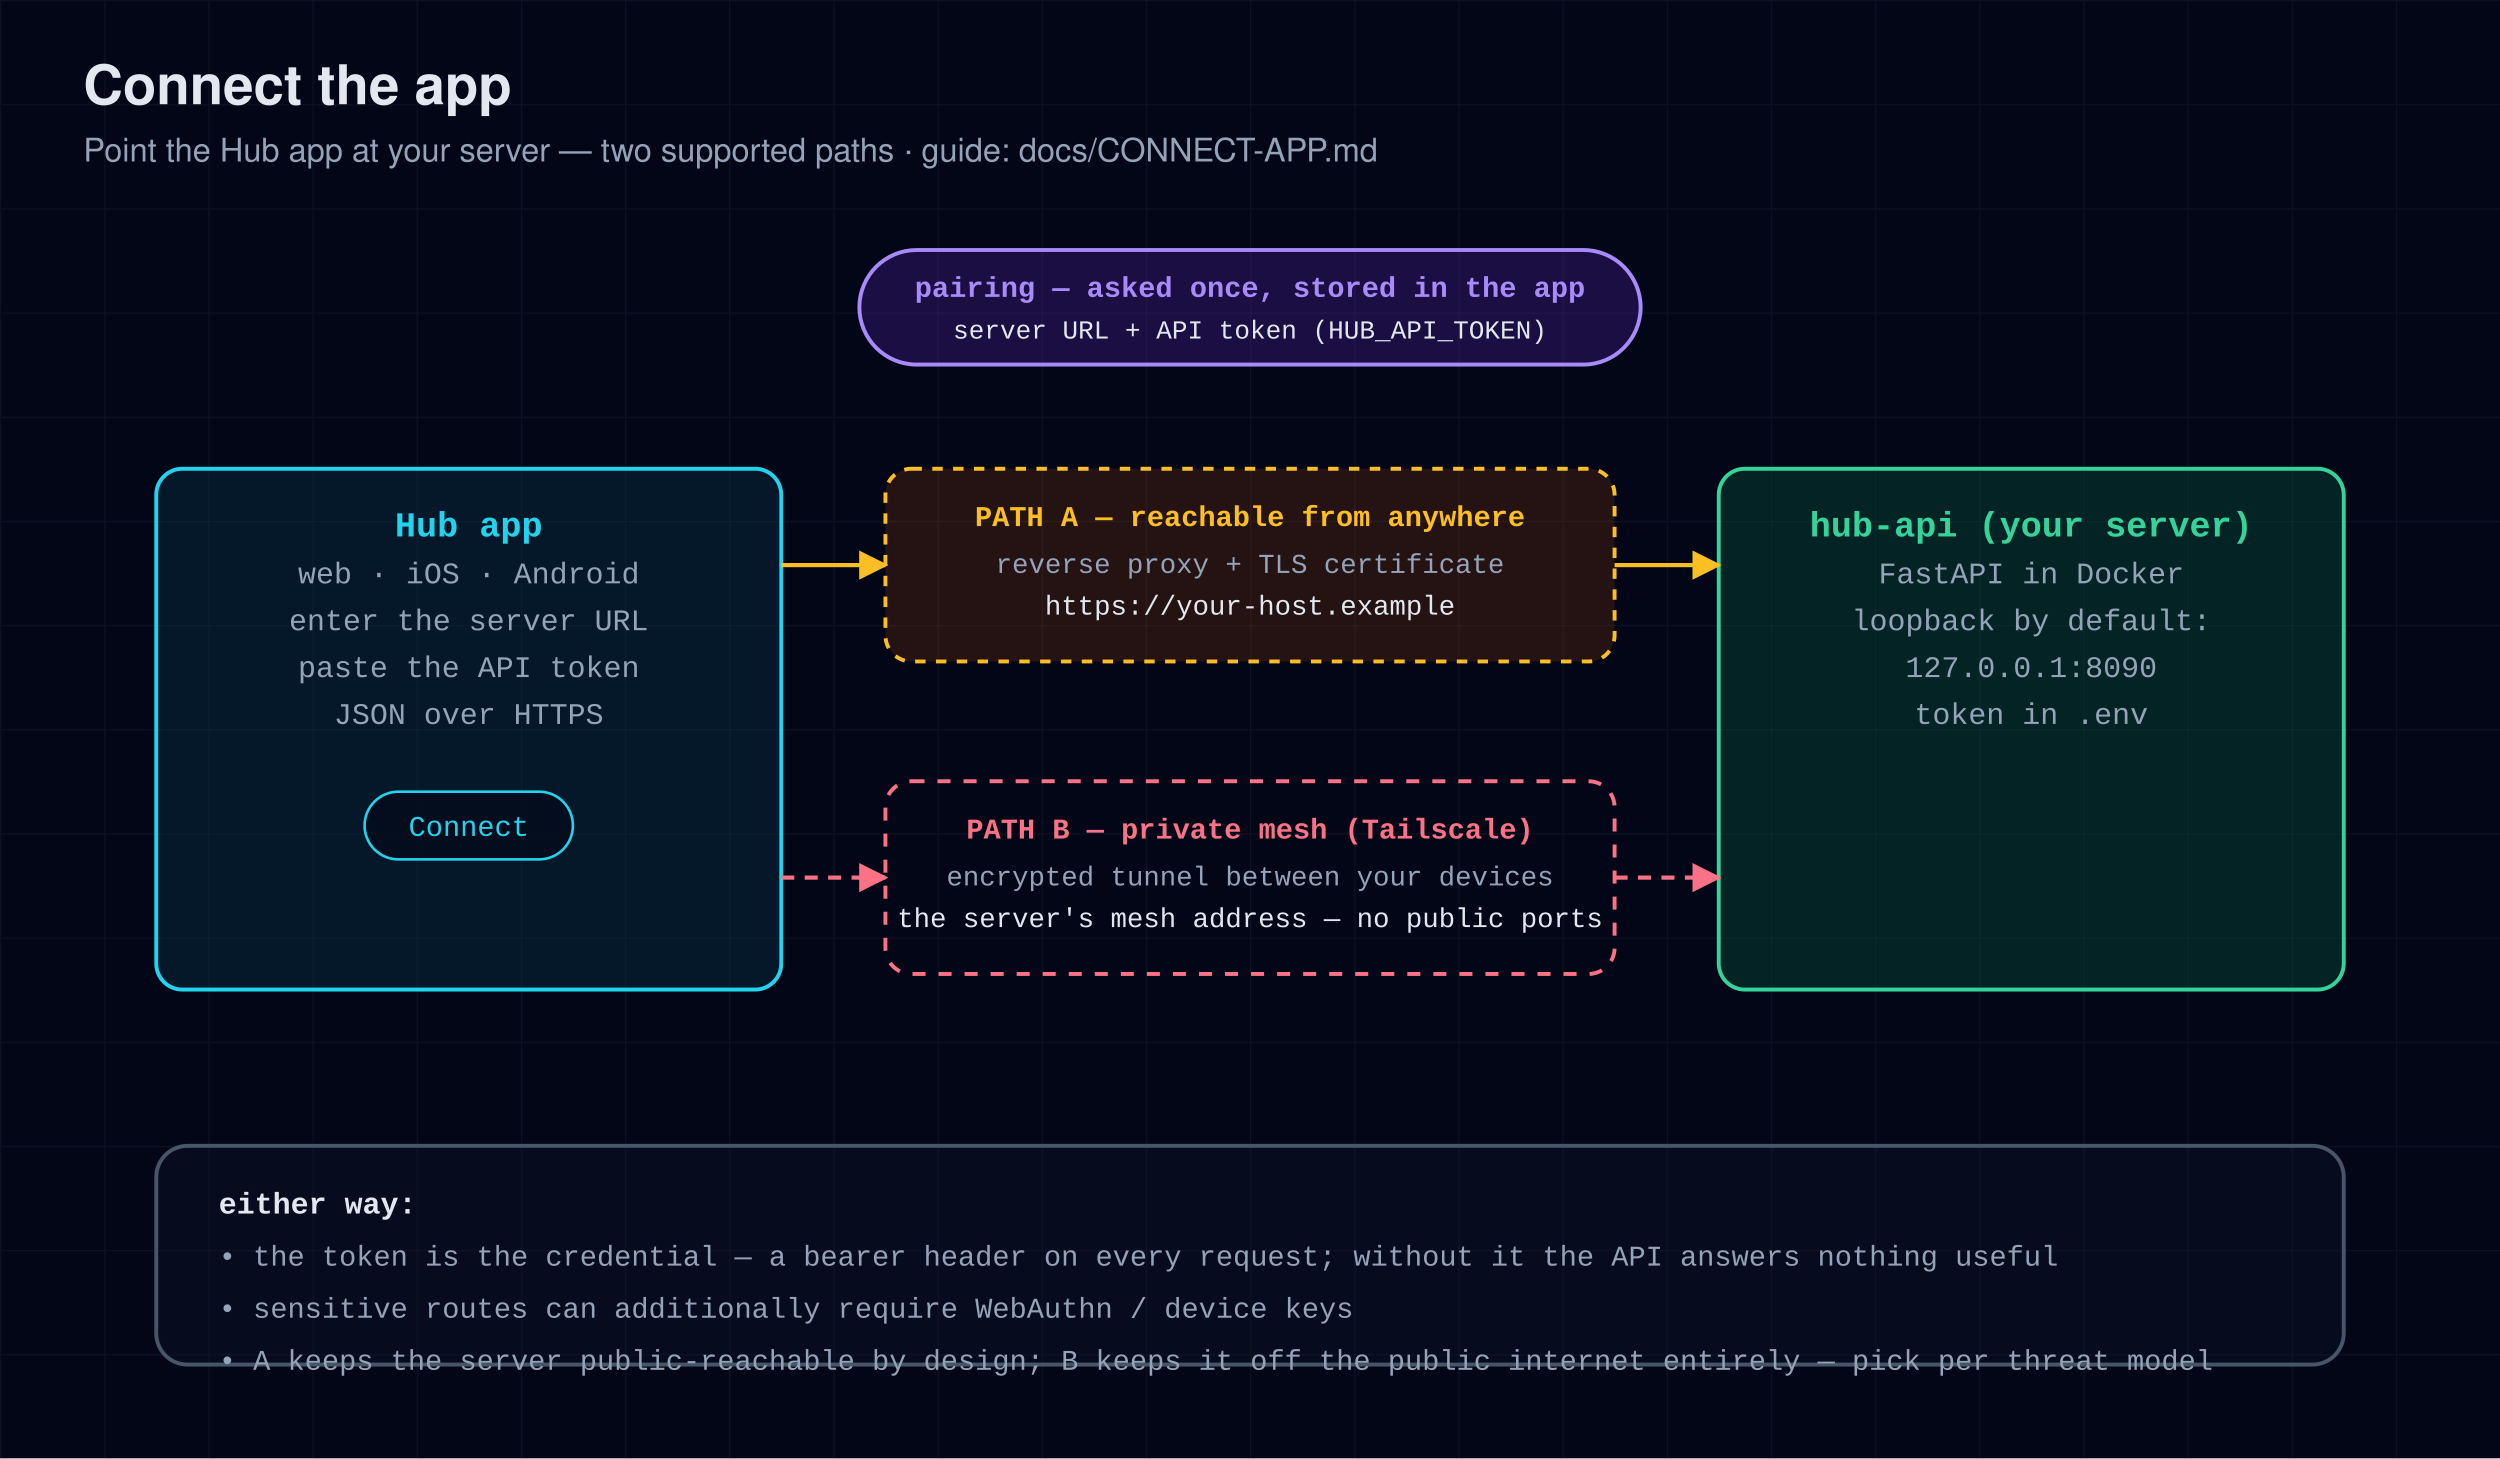
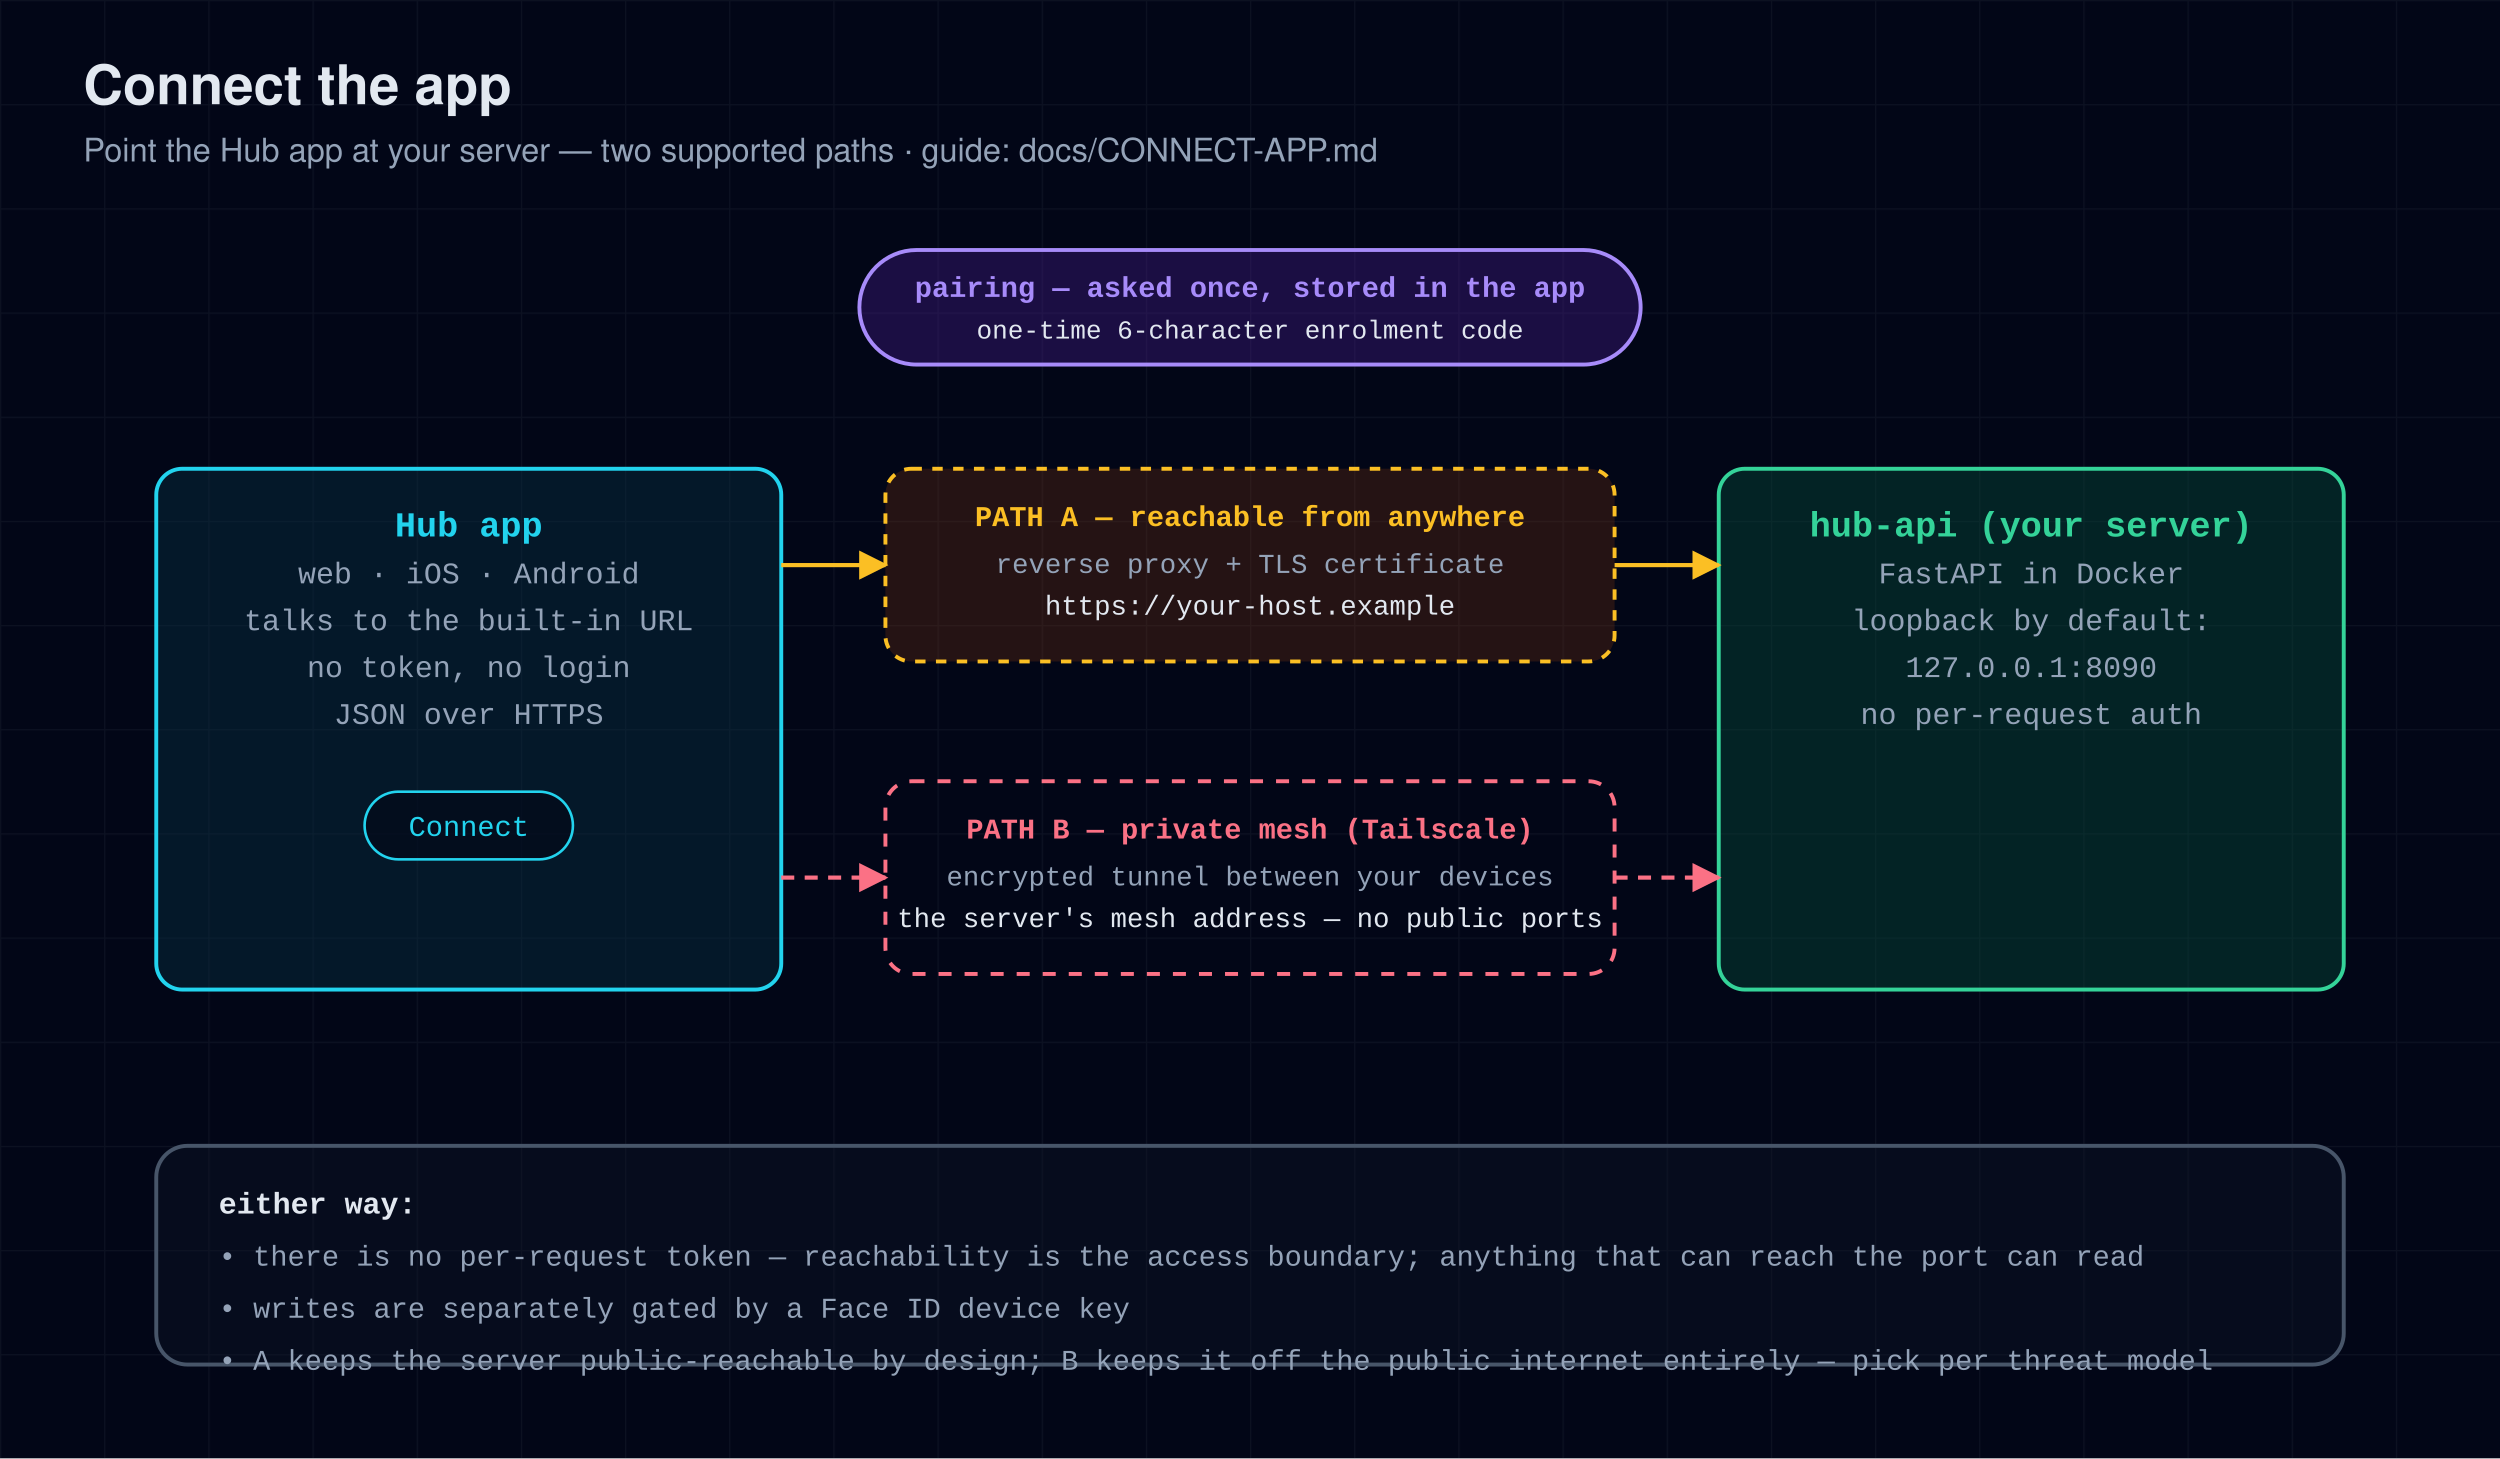
<svg xmlns="http://www.w3.org/2000/svg" viewBox="0 0 960 560" width="960" height="560" role="img">
  <defs>
    <pattern id="grid" width="40" height="40" patternUnits="userSpaceOnUse">
      <path d="M 40 0 L 0 0 0 40" fill="none" stroke="rgba(148,163,184,0.07)" stroke-width="1" />
    </pattern>
    <marker id="ar-fb7185" viewBox="0 0 10 10" refX="9" refY="5" markerWidth="7" markerHeight="7" orient="auto-start-reverse">
      <path d="M0,0 L10,5 L0,10 z" fill="#fb7185" />
    </marker>
    <marker id="ar-fbbf24" viewBox="0 0 10 10" refX="9" refY="5" markerWidth="7" markerHeight="7" orient="auto-start-reverse">
      <path d="M0,0 L10,5 L0,10 z" fill="#fbbf24" />
    </marker>
  </defs>
  <rect width="960" height="560" fill="#020617" />
  <rect width="960" height="560" fill="url(#grid)" />
  <text x="32" y="40" font-family="ui-sans-serif, system-ui, 'Segoe UI', Helvetica, Arial, sans-serif" font-size="21" fill="#e2e8f0" text-anchor="start" font-weight="600">Connect the app</text>
  <text x="32" y="62" font-family="ui-sans-serif, system-ui, 'Segoe UI', Helvetica, Arial, sans-serif" font-size="12.5" fill="#94a3b8" text-anchor="start">Point the Hub app at your server — two supported paths · guide: docs/CONNECT-APP.md</text>
  <rect x="330" y="96" width="300" height="44" rx="22" fill="rgba(76,29,149,0.35)" stroke="#a78bfa" stroke-width="1.5" />
  <text x="480" y="114" font-family="ui-monospace, 'JetBrains Mono', SFMono-Regular, Menlo, Consolas, 'Liberation Mono', monospace" font-size="11" fill="#a78bfa" text-anchor="middle" font-weight="600">pairing — asked once, stored in the app</text>
-   <text x="480" y="130" font-family="ui-monospace, 'JetBrains Mono', SFMono-Regular, Menlo, Consolas, 'Liberation Mono', monospace" font-size="10" fill="#e2e8f0" text-anchor="middle">server URL  +  API token (HUB_API_TOKEN)</text>
+   <text x="480" y="130" font-family="ui-monospace, 'JetBrains Mono', SFMono-Regular, Menlo, Consolas, 'Liberation Mono', monospace" font-size="10" fill="#e2e8f0" text-anchor="middle">one-time 6-character enrolment code</text>
  <rect x="60" y="180" width="240" height="200" rx="10" fill="rgba(8, 51, 68, 0.4)" stroke="#22d3ee" stroke-width="1.5" />
  <text x="180.0" y="206" font-family="ui-monospace, 'JetBrains Mono', SFMono-Regular, Menlo, Consolas, 'Liberation Mono', monospace" font-size="13.5" fill="#22d3ee" text-anchor="middle" font-weight="600">Hub app</text>
  <text x="180.0" y="224" font-family="ui-monospace, 'JetBrains Mono', SFMono-Regular, Menlo, Consolas, 'Liberation Mono', monospace" font-size="11.5" fill="#94a3b8" text-anchor="middle">web · iOS · Android</text>
-   <text x="180.0" y="242" font-family="ui-monospace, 'JetBrains Mono', SFMono-Regular, Menlo, Consolas, 'Liberation Mono', monospace" font-size="11.5" fill="#94a3b8" text-anchor="middle">enter the server URL</text>
-   <text x="180.0" y="260" font-family="ui-monospace, 'JetBrains Mono', SFMono-Regular, Menlo, Consolas, 'Liberation Mono', monospace" font-size="11.5" fill="#94a3b8" text-anchor="middle">paste the API token</text>
+   <text x="180.0" y="242" font-family="ui-monospace, 'JetBrains Mono', SFMono-Regular, Menlo, Consolas, 'Liberation Mono', monospace" font-size="11.5" fill="#94a3b8" text-anchor="middle">talks to the built-in URL</text>
+   <text x="180.0" y="260" font-family="ui-monospace, 'JetBrains Mono', SFMono-Regular, Menlo, Consolas, 'Liberation Mono', monospace" font-size="11.5" fill="#94a3b8" text-anchor="middle">no token, no login</text>
  <text x="180.0" y="278" font-family="ui-monospace, 'JetBrains Mono', SFMono-Regular, Menlo, Consolas, 'Liberation Mono', monospace" font-size="11.5" fill="#94a3b8" text-anchor="middle">JSON over HTTPS</text>
  <rect x="140" y="304" width="80" height="26" rx="13" fill="rgba(2,6,23,0.6)" stroke="#22d3ee" stroke-width="1" />
  <text x="180" y="321" font-family="ui-monospace, 'JetBrains Mono', SFMono-Regular, Menlo, Consolas, 'Liberation Mono', monospace" font-size="11" fill="#22d3ee" text-anchor="middle">Connect</text>
  <rect x="660" y="180" width="240" height="200" rx="10" fill="rgba(6, 78, 59, 0.4)" stroke="#34d399" stroke-width="1.5" />
  <text x="780.0" y="206" font-family="ui-monospace, 'JetBrains Mono', SFMono-Regular, Menlo, Consolas, 'Liberation Mono', monospace" font-size="13.5" fill="#34d399" text-anchor="middle" font-weight="600">hub-api (your server)</text>
  <text x="780.0" y="224" font-family="ui-monospace, 'JetBrains Mono', SFMono-Regular, Menlo, Consolas, 'Liberation Mono', monospace" font-size="11.5" fill="#94a3b8" text-anchor="middle">FastAPI in Docker</text>
  <text x="780.0" y="242" font-family="ui-monospace, 'JetBrains Mono', SFMono-Regular, Menlo, Consolas, 'Liberation Mono', monospace" font-size="11.5" fill="#94a3b8" text-anchor="middle">loopback by default:</text>
  <text x="780.0" y="260" font-family="ui-monospace, 'JetBrains Mono', SFMono-Regular, Menlo, Consolas, 'Liberation Mono', monospace" font-size="11.5" fill="#94a3b8" text-anchor="middle">127.0.0.1:8090</text>
-   <text x="780.0" y="278" font-family="ui-monospace, 'JetBrains Mono', SFMono-Regular, Menlo, Consolas, 'Liberation Mono', monospace" font-size="11.5" fill="#94a3b8" text-anchor="middle">token in .env</text>
+   <text x="780.0" y="278" font-family="ui-monospace, 'JetBrains Mono', SFMono-Regular, Menlo, Consolas, 'Liberation Mono', monospace" font-size="11.5" fill="#94a3b8" text-anchor="middle">no per-request auth</text>
  <rect x="340" y="180" width="280" height="74" rx="10" fill="rgba(120, 53, 15, 0.3)" stroke="#fbbf24" stroke-width="1.5" stroke-dasharray="4 4" />
  <text x="480" y="202" font-family="ui-monospace, 'JetBrains Mono', SFMono-Regular, Menlo, Consolas, 'Liberation Mono', monospace" font-size="11" fill="#fbbf24" text-anchor="middle" font-weight="600">PATH A — reachable from anywhere</text>
  <text x="480" y="220" font-family="ui-monospace, 'JetBrains Mono', SFMono-Regular, Menlo, Consolas, 'Liberation Mono', monospace" font-size="10.5" fill="#94a3b8" text-anchor="middle">reverse proxy + TLS certificate</text>
  <text x="480" y="236" font-family="ui-monospace, 'JetBrains Mono', SFMono-Regular, Menlo, Consolas, 'Liberation Mono', monospace" font-size="10.5" fill="#e2e8f0" text-anchor="middle">https://your-host.example</text>
  <path d="M300,217 L340,217" fill="none" stroke="#fbbf24" stroke-width="1.6" marker-end="url(#ar-fbbf24)" />
  <path d="M620,217 L660,217" fill="none" stroke="#fbbf24" stroke-width="1.6" marker-end="url(#ar-fbbf24)" />
  <rect x="340" y="300" width="280" height="74" rx="10" fill="none" stroke="#fb7185" stroke-width="1.5" stroke-dasharray="5 5" />
  <text x="480" y="322" font-family="ui-monospace, 'JetBrains Mono', SFMono-Regular, Menlo, Consolas, 'Liberation Mono', monospace" font-size="11" fill="#fb7185" text-anchor="middle" font-weight="600">PATH B — private mesh (Tailscale)</text>
  <text x="480" y="340" font-family="ui-monospace, 'JetBrains Mono', SFMono-Regular, Menlo, Consolas, 'Liberation Mono', monospace" font-size="10.5" fill="#94a3b8" text-anchor="middle">encrypted tunnel between your devices</text>
  <text x="480" y="356" font-family="ui-monospace, 'JetBrains Mono', SFMono-Regular, Menlo, Consolas, 'Liberation Mono', monospace" font-size="10.5" fill="#e2e8f0" text-anchor="middle">the server's mesh address — no public ports</text>
  <path d="M300,337 L340,337" fill="none" stroke="#fb7185" stroke-width="1.6" stroke-dasharray="5 4" marker-end="url(#ar-fb7185)" />
  <path d="M620,337 L660,337" fill="none" stroke="#fb7185" stroke-width="1.6" stroke-dasharray="5 4" marker-end="url(#ar-fb7185)" />
  <rect x="60" y="440" width="840" height="84" rx="12" fill="rgba(15,23,42,0.35)" stroke="#475569" stroke-width="1.5" />
  <text x="84" y="466" font-family="ui-monospace, 'JetBrains Mono', SFMono-Regular, Menlo, Consolas, 'Liberation Mono', monospace" font-size="11.5" fill="#e2e8f0" text-anchor="start" font-weight="600">either way:</text>
-   <text x="84" y="486" font-family="ui-monospace, 'JetBrains Mono', SFMono-Regular, Menlo, Consolas, 'Liberation Mono', monospace" font-size="11" fill="#94a3b8" text-anchor="start">• the token is the credential — a bearer header on every request; without it the API answers nothing useful</text>
-   <text x="84" y="506" font-family="ui-monospace, 'JetBrains Mono', SFMono-Regular, Menlo, Consolas, 'Liberation Mono', monospace" font-size="11" fill="#94a3b8" text-anchor="start">• sensitive routes can additionally require WebAuthn / device keys</text>
+   <text x="84" y="486" font-family="ui-monospace, 'JetBrains Mono', SFMono-Regular, Menlo, Consolas, 'Liberation Mono', monospace" font-size="11" fill="#94a3b8" text-anchor="start">• there is no per-request token — reachability is the access boundary; anything that can reach the port can read</text>
+   <text x="84" y="506" font-family="ui-monospace, 'JetBrains Mono', SFMono-Regular, Menlo, Consolas, 'Liberation Mono', monospace" font-size="11" fill="#94a3b8" text-anchor="start">• writes are separately gated by a Face ID device key</text>
  <text x="84" y="526" font-family="ui-monospace, 'JetBrains Mono', SFMono-Regular, Menlo, Consolas, 'Liberation Mono', monospace" font-size="11" fill="#94a3b8" text-anchor="start">• A keeps the server public-reachable by design; B keeps it off the public internet entirely — pick per threat model</text>
</svg>
